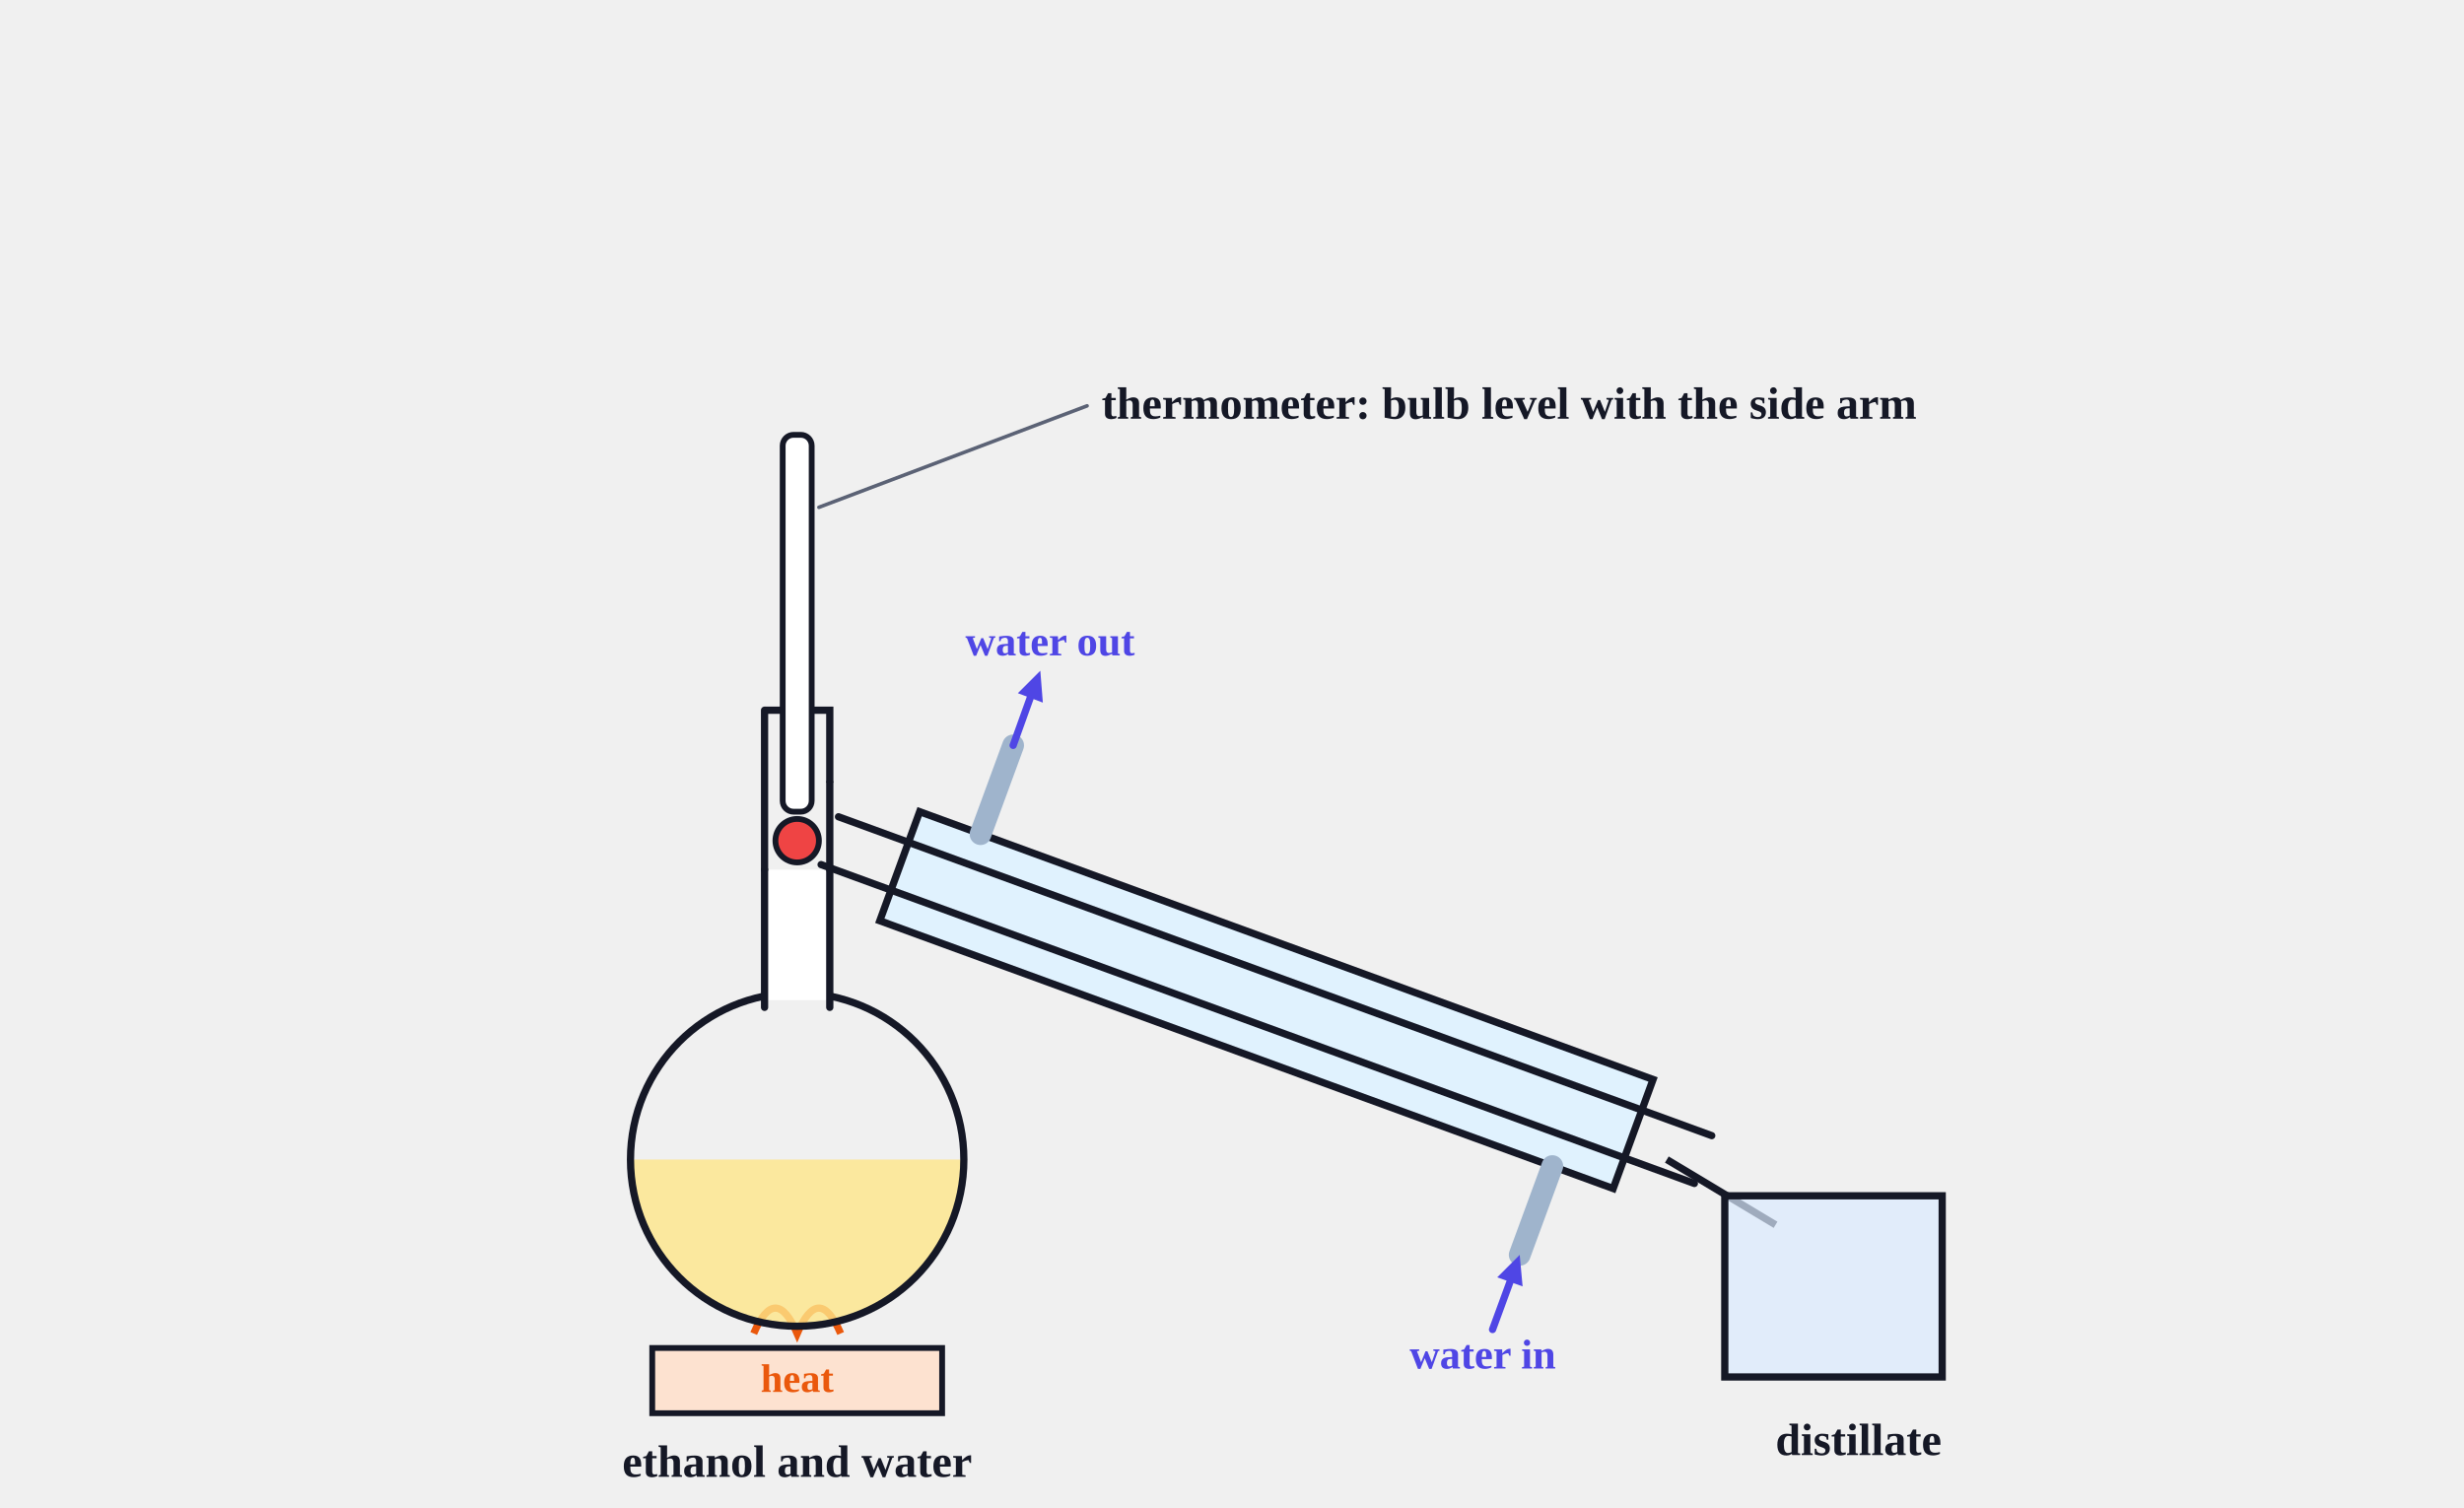
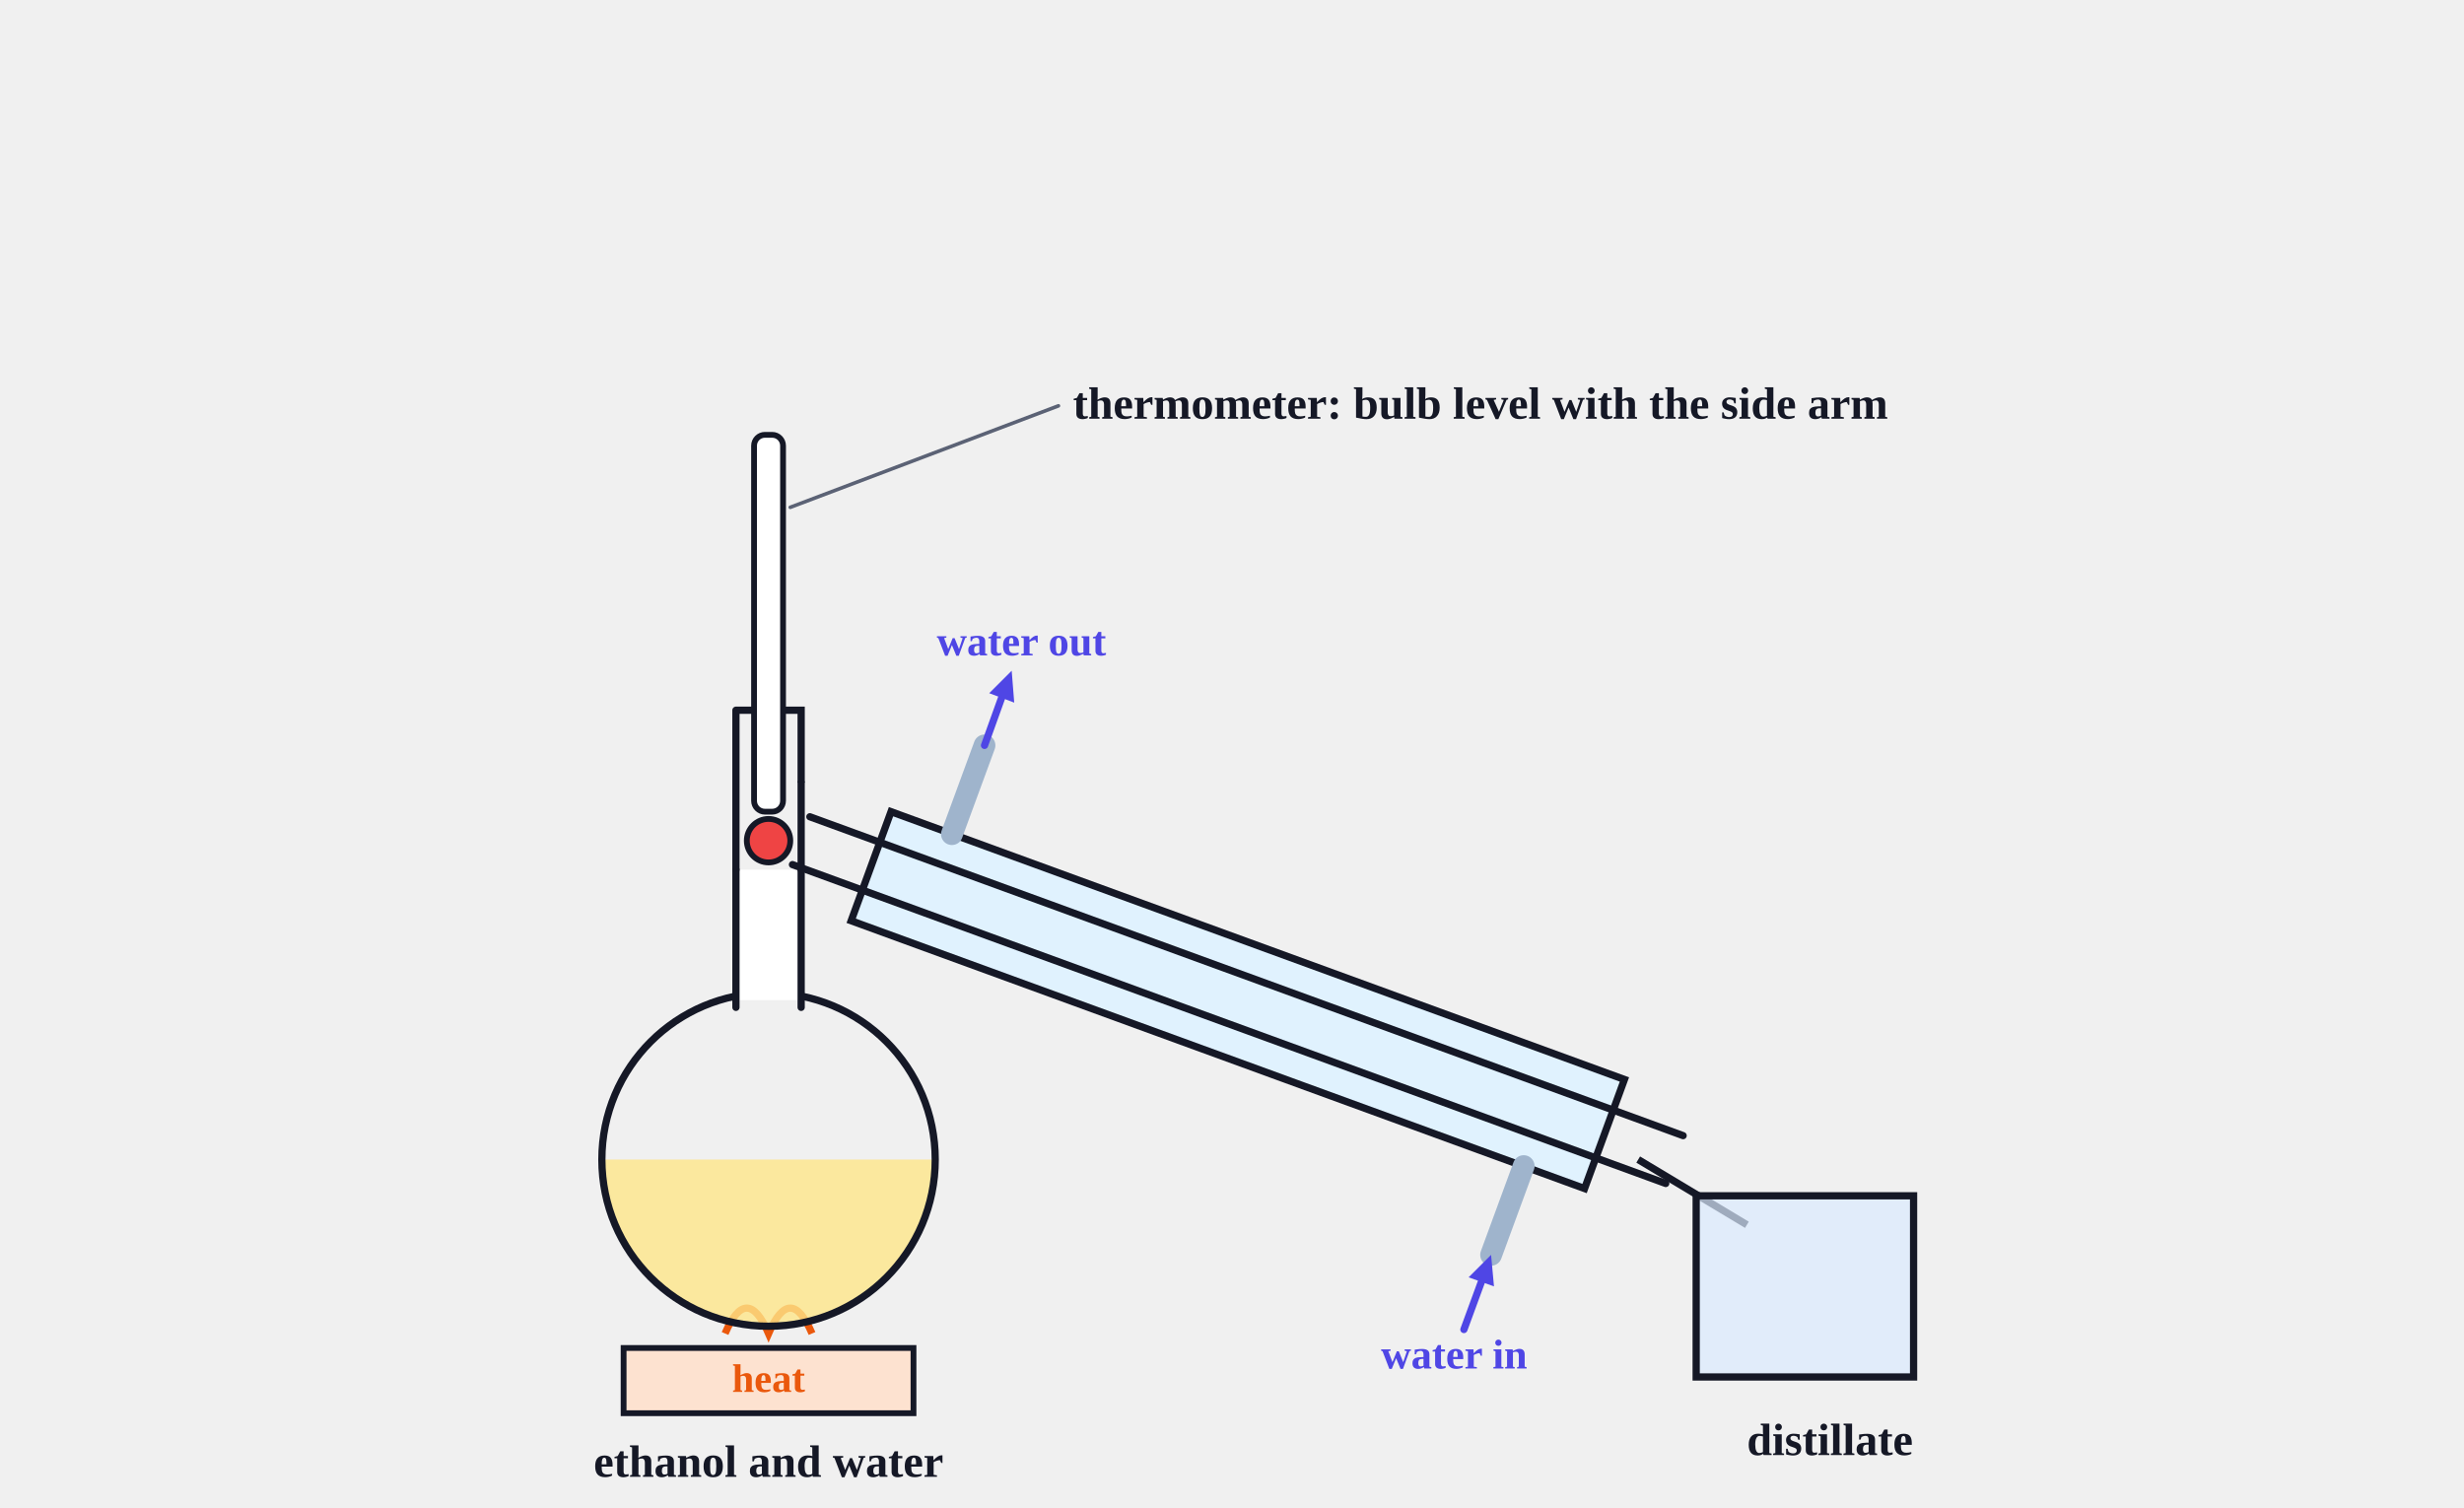
<svg xmlns="http://www.w3.org/2000/svg" viewBox="0 0 680.0 416.0" width="680.0" height="416.0" role="img" aria-label="A heated flask, a still head with a thermometer bulb at the side arm, a sloping condenser with water in at the lower end, and a collecting flask." style="color:var(--vx-ink, #151826);font-family:inherit;max-width:100%;height:auto">
-   <g transform="translate(110.0 0) scale(1.0)">
+   <g transform="translate(102.1 0) scale(1.000)">
    <path d="M70 372 h80 v18 h-80 Z" fill="#fde2d0" stroke="var(--vx-ink, #151826)" stroke-width="1.6" />
    <path d="M98 368 q6 -14 12 0 q6 -14 12 0" fill="none" stroke="var(--vx-a3, #ea580c)" stroke-width="2" />
    <text x="110.0" y="381.0" font-size="11" font-weight="700" text-anchor="middle" dominant-baseline="middle" fill="var(--vx-a3, #ea580c)">heat</text>
    <path d="M64 320 A46 46 0 1 0 156 320 Z" fill="#fde68a" fill-opacity=".8" />
    <circle cx="110" cy="320" r="46" fill="none" stroke="var(--vx-ink, #151826)" stroke-width="2" />
    <rect x="101" y="240" width="18" height="36" fill="#fff" stroke="none" />
    <path d="M101.0 240.0 L101.0 278.0" stroke="var(--vx-ink, #151826)" stroke-width="2" stroke-linecap="round" fill="none" />
    <path d="M119.0 240.0 L119.0 278.0" stroke="var(--vx-ink, #151826)" stroke-width="2" stroke-linecap="round" fill="none" />
    <path d="M101.0 240.0 L101.0 196.0" stroke="var(--vx-ink, #151826)" stroke-width="2" stroke-linecap="round" fill="none" />
    <path d="M119.0 240.0 L119.0 216.0" stroke="var(--vx-ink, #151826)" stroke-width="2" stroke-linecap="round" fill="none" />
    <path d="M101 196 h18 v20" fill="none" stroke="var(--vx-ink, #151826)" stroke-width="2" />
    <rect x="106" y="120" width="8" height="104" rx="3" fill="#fff" stroke="var(--vx-ink, #151826)" stroke-width="1.6" />
    <circle cx="110" cy="232" r="6" fill="#ef4444" stroke="var(--vx-ink, #151826)" stroke-width="1.6" />
    <path d="M116.0 140.0 L190.0 112.0" stroke="var(--vx-soft, #5b6275)" stroke-width="1" stroke-linecap="round" fill="none" />
    <text x="194.0" y="112.0" font-size="12.5" font-weight="600" text-anchor="start" dominant-baseline="middle" fill="var(--vx-ink, #151826)">thermometer: bulb level with the side arm</text>
    <path d="M132.8 254.1 L335.2 328.0 L346.2 297.9 L143.8 224.0 Z" fill="#e0f2fe" stroke="var(--vx-ink, #151826)" stroke-width="2" />
    <path d="M116.6 238.6 L357.6 326.6" stroke="var(--vx-ink, #151826)" stroke-width="2" stroke-linecap="round" fill="none" />
    <path d="M121.4 225.4 L362.4 313.4" stroke="var(--vx-ink, #151826)" stroke-width="2" stroke-linecap="round" fill="none" />
    <path d="M318.4 321.8 L309.4 346.3" stroke="#9fb4cc" stroke-width="6" stroke-linecap="round" fill="none" />
    <path d="M301.9 366.9 L307.0 353.0" stroke="var(--vx-a1, #4f46e5)" stroke-width="2" stroke-linecap="round" fill="none" />
    <path d="M309.4 346.3 L310.2 355.0 L303.2 352.5 Z" fill="var(--vx-a1, #4f46e5)" />
    <text x="299.2" y="374.4" font-size="11.5" font-weight="700" text-anchor="middle" dominant-baseline="middle" fill="var(--vx-a1, #4f46e5)">water in</text>
    <path d="M160.6 230.2 L169.6 205.7" stroke="#9fb4cc" stroke-width="6" stroke-linecap="round" fill="none" />
    <path d="M169.6 205.7 L174.6 191.8" stroke="var(--vx-a1, #4f46e5)" stroke-width="2" stroke-linecap="round" fill="none" />
    <path d="M177.1 185.1 L177.8 193.9 L170.9 191.3 Z" fill="var(--vx-a1, #4f46e5)" />
    <text x="179.8" y="177.6" font-size="11.5" font-weight="700" text-anchor="middle" dominant-baseline="middle" fill="var(--vx-a1, #4f46e5)">water out</text>
    <path d="M350 320 l30 18" stroke="var(--vx-ink, #151826)" stroke-width="2" />
    <path d="M366 330 h60 v50 h-60 Z" fill="#dbeafe" fill-opacity=".7" stroke="var(--vx-ink, #151826)" stroke-width="2" />
    <text x="380.0" y="398.0" font-size="12.5" font-weight="600" text-anchor="start" dominant-baseline="middle" fill="var(--vx-ink, #151826)">distillate</text>
    <text x="110.0" y="404.0" font-size="12.5" font-weight="600" text-anchor="middle" dominant-baseline="middle" fill="var(--vx-ink, #151826)">ethanol and water</text>
  </g>
</svg>
